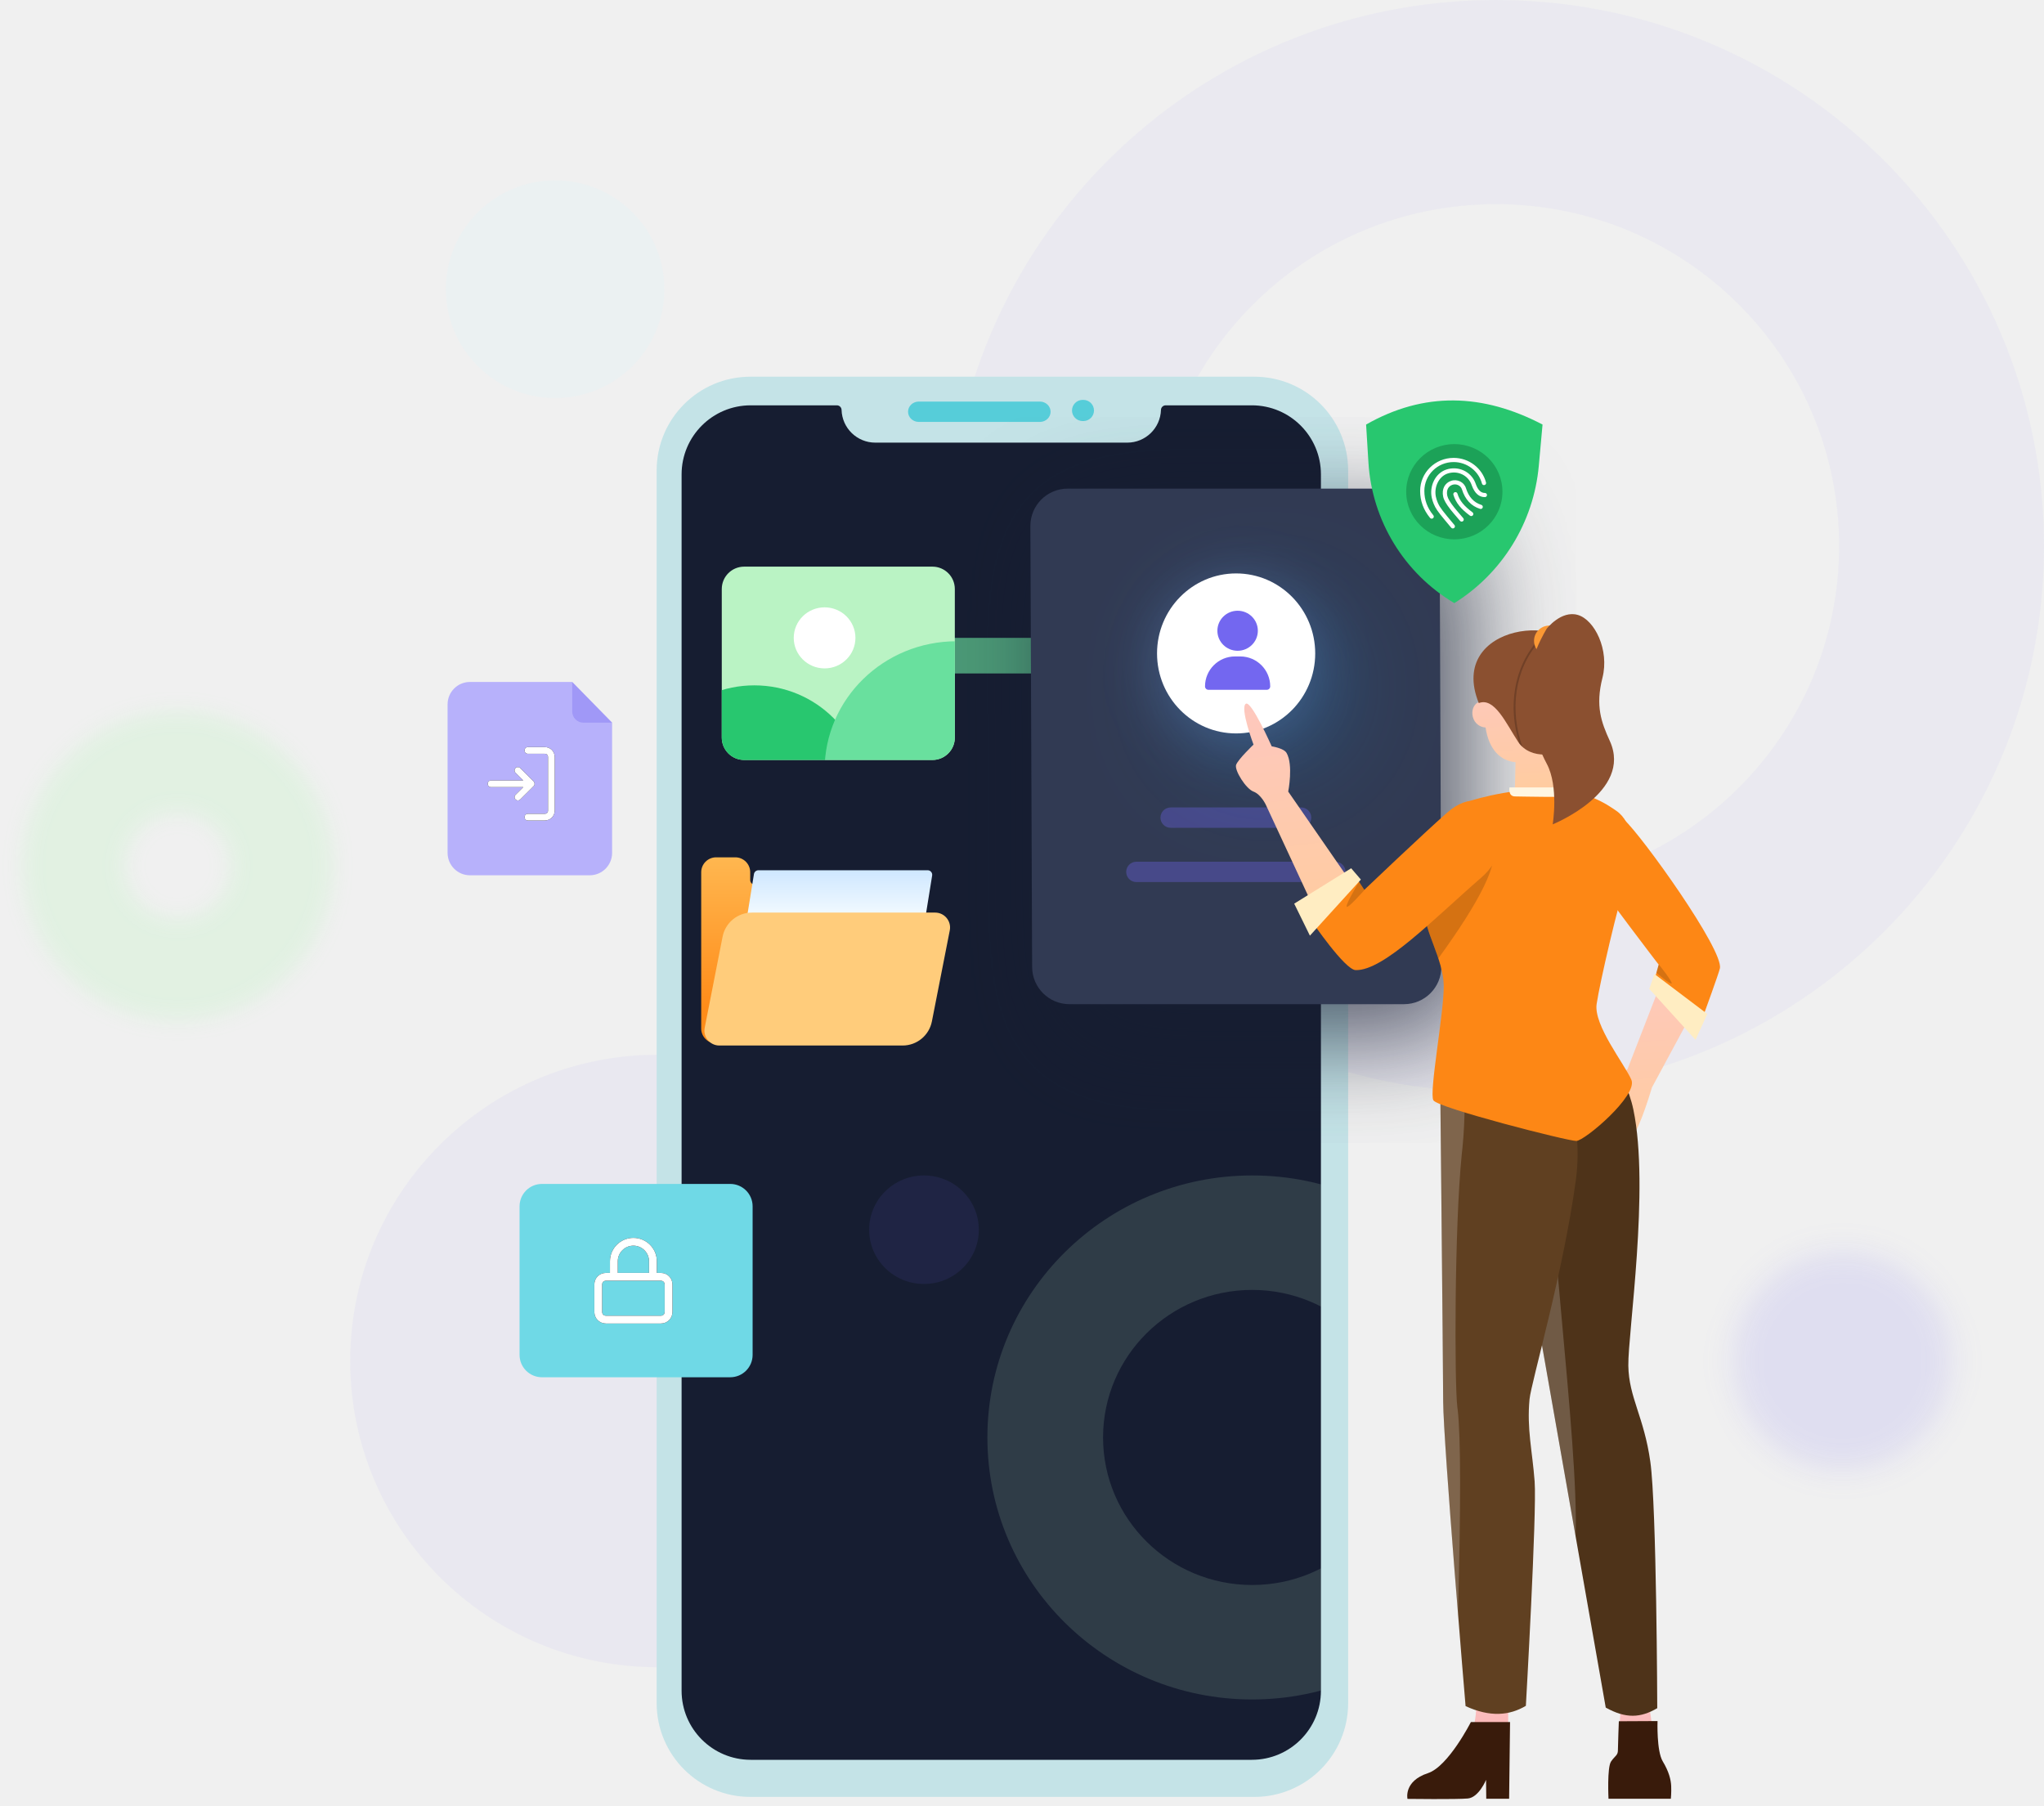
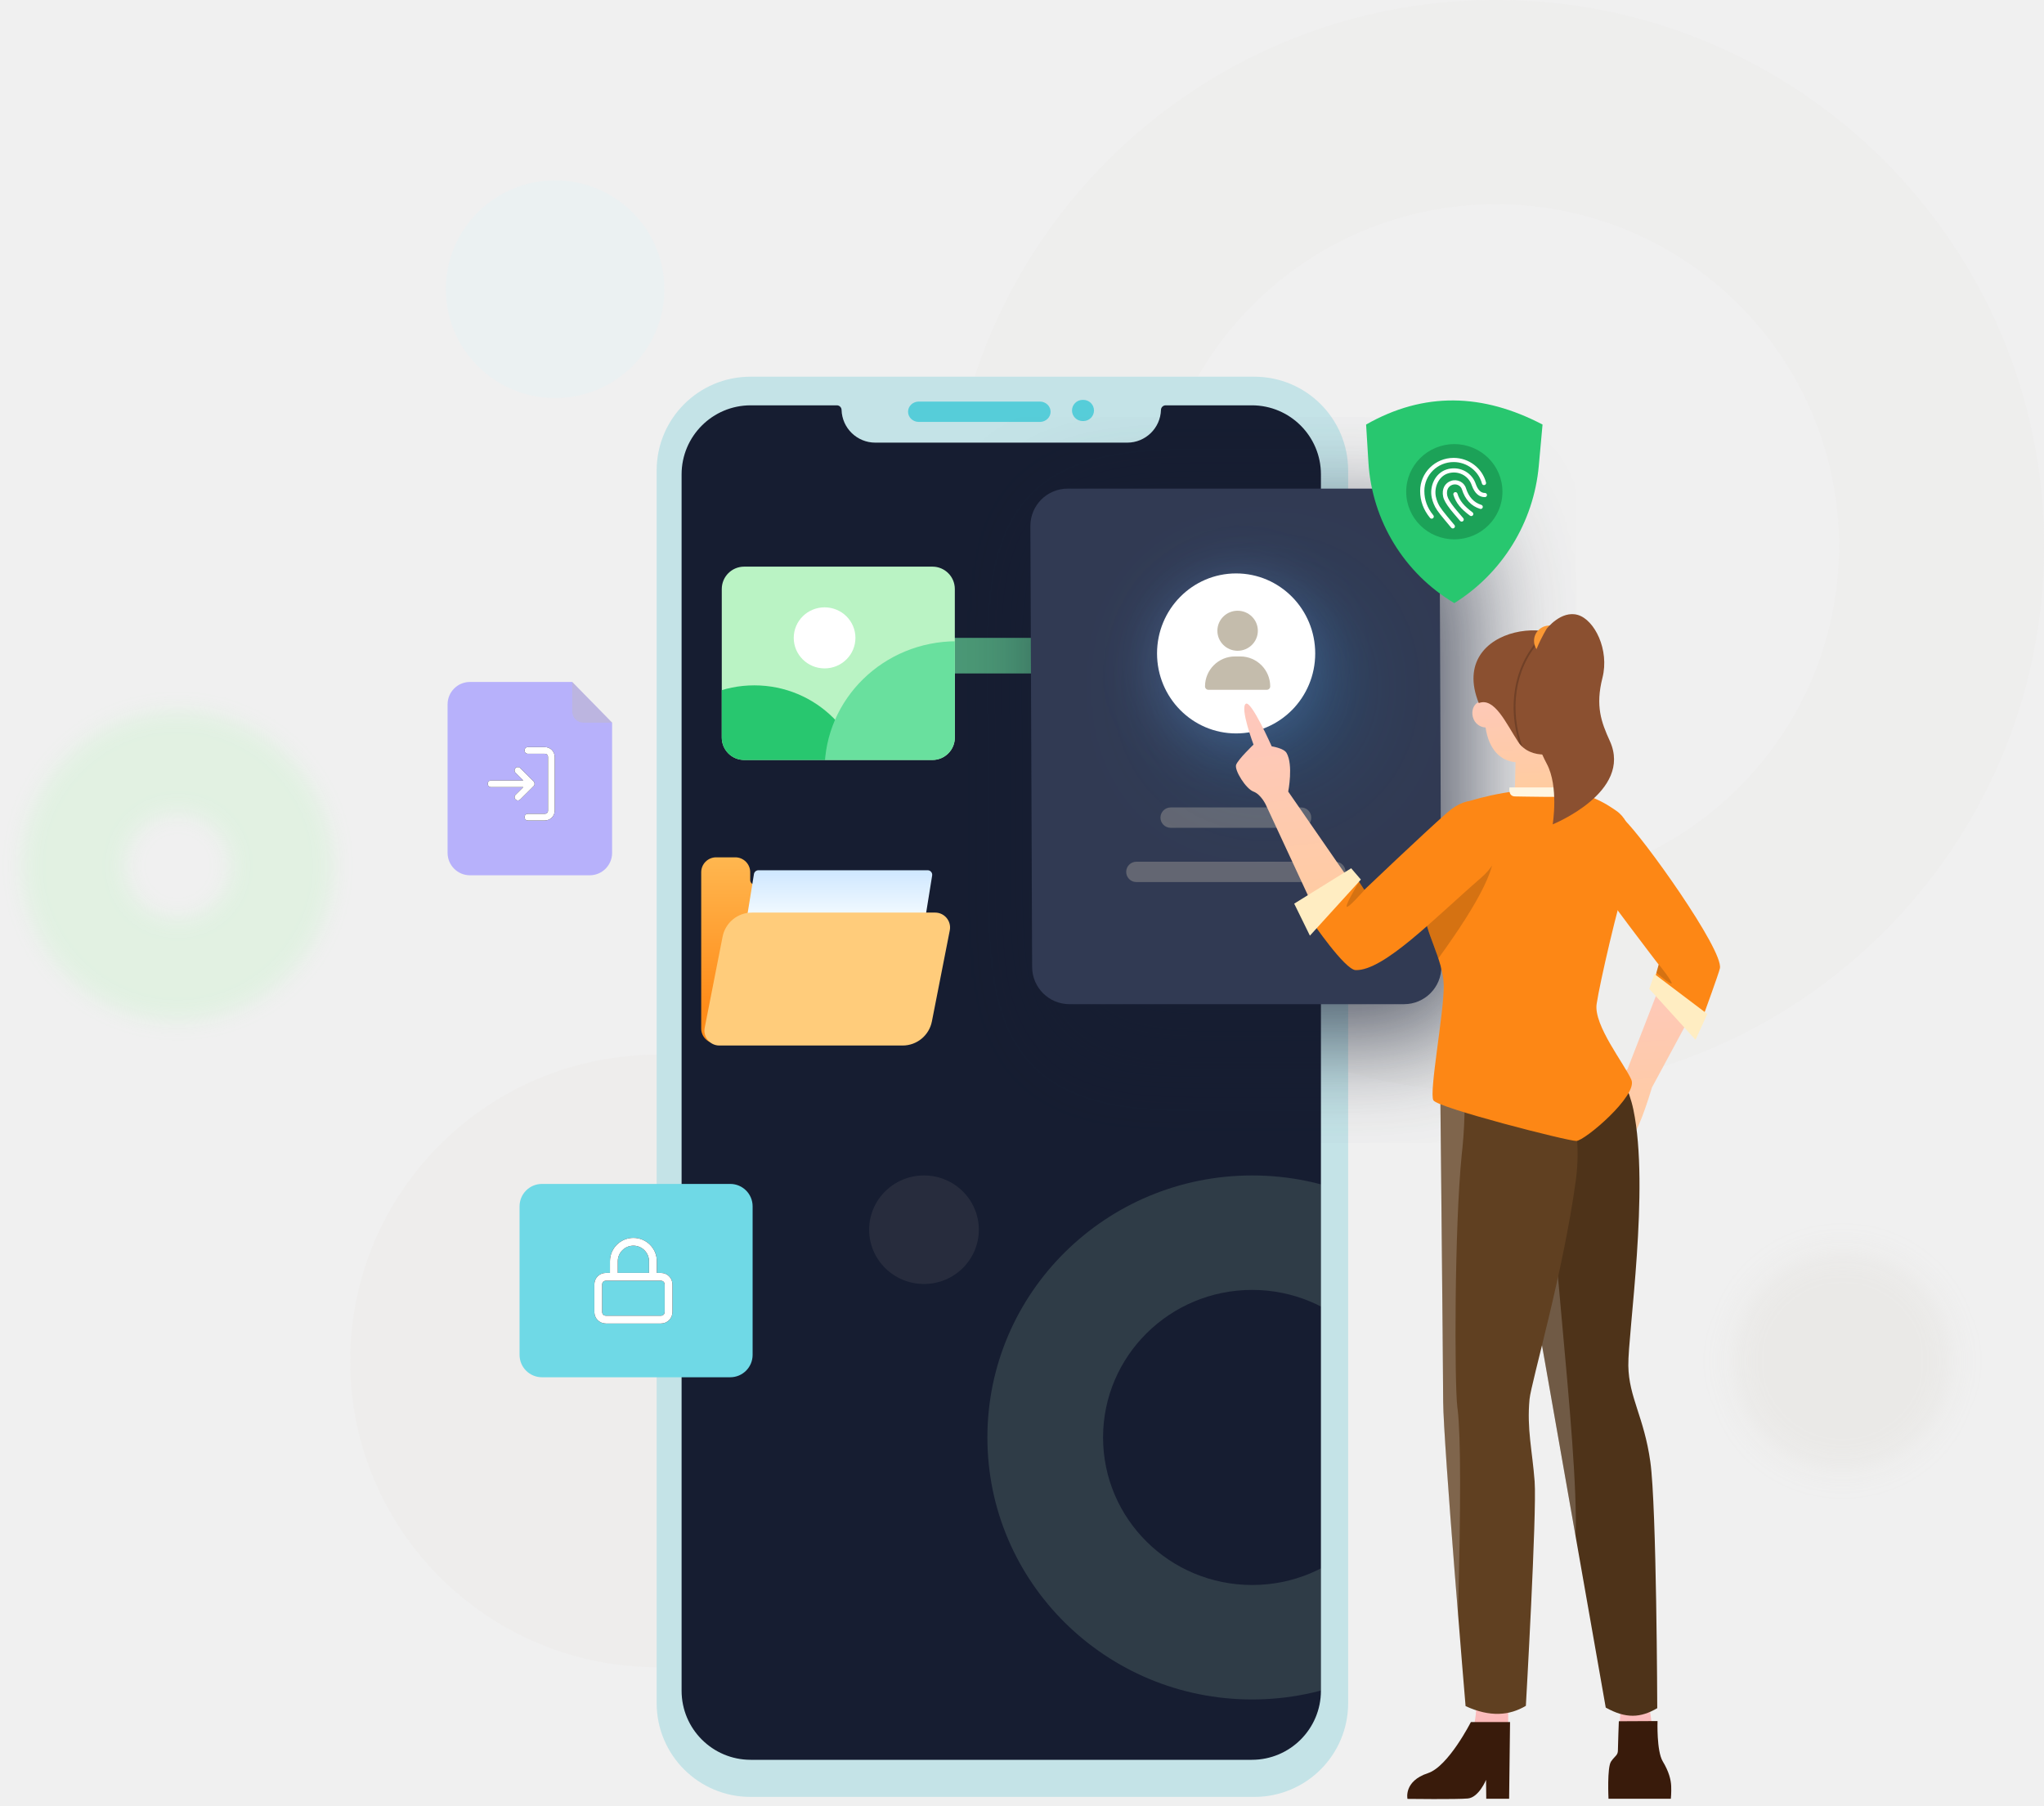
<svg xmlns="http://www.w3.org/2000/svg" width="548" height="484" viewBox="0 0 548 484" fill="none">
  <g id="Illustration">
    <g id="Shape">
-       <path id="Oval" opacity="0.053" fill-rule="evenodd" clip-rule="evenodd" d="M548 146.415C548 65.552 482.211 0 401.056 0C319.901 0 254.111 65.552 254.111 146.415C254.111 227.278 319.901 292.831 401.056 292.831C482.211 292.831 548 227.278 548 146.415ZM309.044 146.415C309.044 95.781 350.239 54.735 401.056 54.735C451.872 54.735 493.067 95.781 493.067 146.415C493.067 197.049 451.872 238.096 401.056 238.096C350.239 238.096 309.044 197.049 309.044 146.415Z" fill="#7367F0" />
+       <path id="Oval" opacity="0.053" fill-rule="evenodd" clip-rule="evenodd" d="M548 146.415C548 65.552 482.211 0 401.056 0C319.901 0 254.111 65.552 254.111 146.415C254.111 227.278 319.901 292.831 401.056 292.831C482.211 292.831 548 227.278 548 146.415ZM309.044 146.415C309.044 95.781 350.239 54.735 401.056 54.735C451.872 54.735 493.067 95.781 493.067 146.415C493.067 197.049 451.872 238.096 401.056 238.096C350.239 238.096 309.044 197.049 309.044 146.415Z" fill="#c4bcac" />
      <g id="Oval_2" opacity="0.141" filter="url(#filter0_f)">
        <path fill-rule="evenodd" clip-rule="evenodd" d="M89.314 232.166C89.314 209.243 70.664 190.659 47.657 190.659C24.651 190.659 6 209.243 6 232.166C6 255.09 24.651 273.673 47.657 273.673C70.664 273.673 89.314 255.09 89.314 232.166ZM33.466 232.166C33.466 224.357 39.82 218.027 47.657 218.027C55.495 218.027 61.848 224.357 61.848 232.166C61.848 239.976 55.495 246.306 47.657 246.306C39.82 246.306 33.466 239.976 33.466 232.166Z" fill="#8BF78F" />
      </g>
-       <ellipse id="Oval_3" cx="176.29" cy="364.898" rx="82.399" ry="82.102" fill="#7367F0" fill-opacity="0.061" />
+       <ellipse id="Oval_3" cx="176.29" cy="364.898" rx="82.399" ry="82.102" fill="#c4bcac" fill-opacity="0.061" />
      <ellipse id="Oval_4" opacity="0.141" cx="148.825" cy="77.541" rx="29.297" ry="29.192" fill="#CEF5FF" />
      <g id="Oval_5" filter="url(#filter1_f)">
-         <ellipse cx="493.983" cy="364.898" rx="29.297" ry="29.192" fill="#7367F0" fill-opacity="0.136" />
+         <ellipse cx="493.983" cy="364.898" rx="29.297" ry="29.192" fill="#c4bcac" fill-opacity="0.136" />
      </g>
    </g>
    <g id="File Organizer">
      <g id="Phone3">
        <path id="Rectangle" fill-rule="evenodd" clip-rule="evenodd" d="M176.051 126.137C176.051 112.254 187.305 101 201.188 101H336.301C350.184 101 361.438 112.254 361.438 126.137V456.637C361.438 470.52 350.184 481.774 336.301 481.774H201.188C187.305 481.774 176.051 470.52 176.051 456.637V126.137Z" fill="#C4E3E7" />
        <g id="Group 48">
          <path id="Rectangle_2" fill-rule="evenodd" clip-rule="evenodd" d="M182.737 127.195C182.737 116.966 191.03 108.673 201.259 108.673H224.364C225.046 108.673 225.605 109.216 225.625 109.898V109.898C225.768 114.787 229.772 118.676 234.663 118.676H302.219C307.11 118.676 311.114 114.787 311.257 109.898V109.898C311.277 109.216 311.835 108.673 312.518 108.673H335.622C345.852 108.673 354.144 116.966 354.144 127.195V453.306C354.144 463.535 345.852 471.828 335.622 471.828H201.259C191.03 471.828 182.737 463.535 182.737 453.306V127.195Z" fill="#161D31" />
          <mask id="mask0" mask-type="alpha" maskUnits="userSpaceOnUse" x="182" y="108" width="173" height="364">
            <path id="Rectangle_3" fill-rule="evenodd" clip-rule="evenodd" d="M182.737 127.195C182.737 116.966 191.03 108.673 201.259 108.673H224.364C225.046 108.673 225.605 109.216 225.625 109.898V109.898C225.768 114.787 229.772 118.676 234.663 118.676H302.219C307.11 118.676 311.114 114.787 311.257 109.898V109.898C311.277 109.216 311.835 108.673 312.518 108.673H335.622C345.852 108.673 354.144 116.966 354.144 127.195V453.306C354.144 463.535 345.852 471.828 335.622 471.828H201.259C191.03 471.828 182.737 463.535 182.737 453.306V127.195Z" fill="white" />
          </mask>
          <g mask="url(#mask0)">
-             <ellipse id="Oval_6" opacity="0.099" cx="247.722" cy="329.703" rx="14.702" ry="14.55" fill="#7367F0" />
+             <ellipse id="Oval_6" opacity="0.099" cx="247.722" cy="329.703" rx="14.702" ry="14.55" fill="#c4bcac" />
            <path id="Oval_7" opacity="0.141" fill-rule="evenodd" clip-rule="evenodd" d="M335.704 315.153C374.906 315.153 406.686 346.604 406.686 385.401C406.686 424.198 374.906 455.649 335.704 455.649C296.501 455.649 264.722 424.198 264.722 385.401C264.722 346.604 296.501 315.153 335.704 315.153ZM335.704 345.844C313.629 345.844 295.733 363.555 295.733 385.401C295.733 407.248 313.629 424.958 335.704 424.958C357.779 424.958 375.674 407.248 375.674 385.401C375.674 363.555 357.779 345.844 335.704 345.844Z" fill="#C8F5D0" />
            <path id="Rectangle_4" fill-rule="evenodd" clip-rule="evenodd" d="M203.617 175.795C203.617 173.158 205.755 171.021 208.391 171.021H329.781C332.417 171.021 334.555 173.158 334.555 175.795V175.795C334.555 178.431 332.417 180.569 329.781 180.569H208.391C205.755 180.569 203.617 178.431 203.617 175.795V175.795Z" fill="#68DE9E" fill-opacity="0.642" />
          </g>
        </g>
        <path id="Path" d="M278.793 107.666C280.378 107.666 281.664 108.888 281.664 110.394C281.664 111.868 280.435 113.068 278.898 113.121L278.793 113.122H246.324C244.738 113.122 243.452 111.901 243.452 110.394C243.452 108.921 244.681 107.721 246.218 107.668L246.324 107.666H278.793Z" fill="#56CDD9" />
        <path id="Path_2" d="M290.429 107.211C292.015 107.211 293.301 108.484 293.301 110.053C293.301 111.588 292.072 112.838 290.535 112.893L290.429 112.895H290.279C288.693 112.895 287.407 111.623 287.407 110.053C287.407 108.519 288.636 107.268 290.173 107.213L290.279 107.211H290.429Z" fill="#56CDD9" />
      </g>
      <g id="Icon54">
        <g id="Group 37">
          <path id="Rectangle_5" fill-rule="evenodd" clip-rule="evenodd" d="M187.996 233.861C187.996 231.652 189.787 229.861 191.996 229.861L197.132 229.861C199.341 229.861 201.132 231.652 201.132 233.861V235.965C201.132 236.638 201.678 237.184 202.351 237.184H243.654C245.864 237.184 247.654 238.975 247.654 241.184V275.755C247.654 277.964 245.864 279.755 243.654 279.755H191.996C189.787 279.755 187.996 277.964 187.996 275.755V233.861Z" fill="url(#paint0_linear)" />
          <path id="Rectangle_6" fill-rule="evenodd" clip-rule="evenodd" d="M202.134 234.351C202.23 233.76 202.74 233.326 203.338 233.326H248.707C249.458 233.326 250.031 233.998 249.911 234.739L243.1 276.997C243.005 277.588 242.495 278.022 241.897 278.022H196.527C195.776 278.022 195.204 277.35 195.323 276.609L202.134 234.351Z" fill="url(#paint1_linear)" />
          <path id="Rectangle_7" fill-rule="evenodd" clip-rule="evenodd" d="M250.713 244.677C253.232 244.677 255.124 246.976 254.638 249.448L249.842 273.86C249.105 277.612 245.816 280.318 241.992 280.318H192.858C190.34 280.318 188.448 278.018 188.933 275.547L193.73 251.135C194.467 247.383 197.756 244.677 201.579 244.677L250.713 244.677Z" fill="#FFCC7B" />
        </g>
      </g>
      <g id="Group 28">
        <path id="Rectangle_8" fill-rule="evenodd" clip-rule="evenodd" d="M120 188.842C120 185.528 122.686 182.842 126 182.842H153.414L164.105 193.754V228.675C164.105 231.989 161.419 234.675 158.105 234.675H126C122.686 234.675 120 231.989 120 228.675V188.842Z" fill="#B7B1FB" />
        <g id="Icon">
          <path id="Mask" fill-rule="evenodd" clip-rule="evenodd" d="M146.031 219.984C147.557 219.984 148.724 218.821 148.724 217.3V202.986C148.724 201.465 147.557 200.302 146.031 200.302H141.543C141.005 200.302 140.646 200.66 140.646 201.197C140.646 201.734 141.005 202.092 141.543 202.092H146.031C146.57 202.092 146.929 202.45 146.929 202.986V217.3C146.929 217.837 146.57 218.195 146.031 218.195H141.543C141.005 218.195 140.646 218.553 140.646 219.089C140.646 219.626 141.005 219.984 141.543 219.984H146.031ZM143.249 209.785C143.338 210.054 143.338 210.322 143.249 210.501C143.249 210.591 143.159 210.68 143.069 210.77L139.479 214.348C139.299 214.527 139.03 214.616 138.85 214.616C138.671 214.616 138.401 214.527 138.222 214.348C137.863 213.99 137.863 213.453 138.222 213.096L140.286 211.038H131.669C131.131 211.038 130.771 210.68 130.771 210.143C130.771 209.607 131.131 209.249 131.669 209.249H140.286L138.222 207.191C137.863 206.833 137.863 206.296 138.222 205.939C138.581 205.581 139.12 205.581 139.479 205.939L143.069 209.517C143.114 209.562 143.136 209.607 143.159 209.651C143.181 209.696 143.204 209.741 143.249 209.785Z" fill="black" />
          <mask id="mask1" mask-type="alpha" maskUnits="userSpaceOnUse" x="130" y="200" width="19" height="20">
            <path id="Mask_2" fill-rule="evenodd" clip-rule="evenodd" d="M146.031 219.984C147.557 219.984 148.724 218.821 148.724 217.3V202.986C148.724 201.465 147.557 200.302 146.031 200.302H141.543C141.005 200.302 140.646 200.66 140.646 201.197C140.646 201.734 141.005 202.092 141.543 202.092H146.031C146.57 202.092 146.929 202.45 146.929 202.986V217.3C146.929 217.837 146.57 218.195 146.031 218.195H141.543C141.005 218.195 140.646 218.553 140.646 219.089C140.646 219.626 141.005 219.984 141.543 219.984H146.031ZM143.249 209.785C143.338 210.054 143.338 210.322 143.249 210.501C143.249 210.591 143.159 210.68 143.069 210.77L139.479 214.348C139.299 214.527 139.03 214.616 138.85 214.616C138.671 214.616 138.401 214.527 138.222 214.348C137.863 213.99 137.863 213.453 138.222 213.096L140.286 211.038H131.669C131.131 211.038 130.771 210.68 130.771 210.143C130.771 209.607 131.131 209.249 131.669 209.249H140.286L138.222 207.191C137.863 206.833 137.863 206.296 138.222 205.939C138.581 205.581 139.12 205.581 139.479 205.939L143.069 209.517C143.114 209.562 143.136 209.607 143.159 209.651C143.181 209.696 143.204 209.741 143.249 209.785Z" fill="white" />
          </mask>
          <g mask="url(#mask1)">
            <g id="Icon Color">
              <rect id="ð¨ Icon Color" x="128.977" y="199.408" width="21.543" height="21.471" fill="white" />
            </g>
          </g>
        </g>
-         <path id="Path_3" opacity="0.34" d="M164.106 193.754H156.414C154.757 193.754 153.414 192.411 153.414 190.754V182.842L164.106 193.754Z" fill="#7367F0" />
+         <path id="Path_3" opacity="0.34" d="M164.106 193.754H156.414C154.757 193.754 153.414 192.411 153.414 190.754V182.842L164.106 193.754Z" fill="#c4bcac" />
      </g>
      <g id="Group">
        <path id="Rectangle_9" fill-rule="evenodd" clip-rule="evenodd" d="M139.296 323.427C139.296 320.113 141.982 317.427 145.296 317.427H195.778C199.092 317.427 201.778 320.113 201.778 323.427V363.26C201.778 366.574 199.092 369.26 195.778 369.26H145.296C141.982 369.26 139.296 366.574 139.296 363.26V323.427Z" fill="#6FD9E6" />
        <g id="Icon_2">
          <path id="Mask_3" fill-rule="evenodd" clip-rule="evenodd" d="M177.147 341.283H176.1V338.152C176.1 334.708 173.272 331.89 169.816 331.89C166.36 331.89 163.533 334.708 163.533 338.152V341.283H162.485C160.705 341.283 159.344 342.64 159.344 344.415V351.721C159.344 353.495 160.705 354.852 162.485 354.852H177.147C178.927 354.852 180.289 353.495 180.289 351.721V344.415C180.289 342.64 178.927 341.283 177.147 341.283ZM165.627 338.152C165.627 335.856 167.512 333.977 169.816 333.977C172.12 333.977 174.005 335.856 174.005 338.152V341.283H165.627V338.152ZM177.147 352.764C177.775 352.764 178.194 352.347 178.194 351.721V344.415C178.194 343.788 177.775 343.371 177.147 343.371H162.485C161.857 343.371 161.438 343.788 161.438 344.415V351.721C161.438 352.347 161.857 352.764 162.485 352.764H177.147Z" fill="black" />
          <mask id="mask2" mask-type="alpha" maskUnits="userSpaceOnUse" x="159" y="331" width="22" height="24">
            <path id="Mask_4" fill-rule="evenodd" clip-rule="evenodd" d="M177.147 341.283H176.1V338.152C176.1 334.708 173.272 331.89 169.816 331.89C166.36 331.89 163.533 334.708 163.533 338.152V341.283H162.485C160.705 341.283 159.344 342.64 159.344 344.415V351.721C159.344 353.495 160.705 354.852 162.485 354.852H177.147C178.927 354.852 180.289 353.495 180.289 351.721V344.415C180.289 342.64 178.927 341.283 177.147 341.283ZM165.627 338.152C165.627 335.856 167.512 333.977 169.816 333.977C172.12 333.977 174.005 335.856 174.005 338.152V341.283H165.627V338.152ZM177.147 352.764C177.775 352.764 178.194 352.347 178.194 351.721V344.415C178.194 343.788 177.775 343.371 177.147 343.371H162.485C161.857 343.371 161.438 343.788 161.438 344.415V351.721C161.438 352.347 161.857 352.764 162.485 352.764H177.147Z" fill="white" />
          </mask>
          <g mask="url(#mask2)">
            <g id="Icon Color_2">
              <rect id="ð¨ Icon Color_2" x="157.249" y="330.846" width="25.134" height="25.049" fill="white" />
            </g>
          </g>
        </g>
      </g>
      <g id="Group 34">
        <path id="Rectangle_10" d="M193.509 157.924C193.509 154.61 196.195 151.924 199.509 151.924H249.991C253.305 151.924 255.991 154.61 255.991 157.924V197.757C255.991 201.071 253.305 203.757 249.991 203.757H199.509C196.195 203.757 193.509 201.071 193.509 197.757V157.924Z" fill="#BAF3C4" />
        <mask id="mask3" mask-type="alpha" maskUnits="userSpaceOnUse" x="193" y="151" width="63" height="53">
          <path id="Rectangle_11" d="M193.509 157.924C193.509 154.61 196.195 151.924 199.509 151.924H249.991C253.305 151.924 255.991 154.61 255.991 157.924V197.757C255.991 201.071 253.305 203.757 249.991 203.757H199.509C196.195 203.757 193.509 201.071 193.509 197.757V157.924Z" fill="white" />
        </mask>
        <g mask="url(#mask3)">
          <ellipse id="Oval_8" cx="221.074" cy="171.021" rx="8.27" ry="8.184" fill="white" />
          <ellipse id="Oval_9" cx="202.238" cy="213.306" rx="29.863" ry="29.554" fill="#28C76F" />
          <ellipse id="Oval_10" cx="256.45" cy="206.485" rx="35.376" ry="34.556" fill="#69E09E" />
        </g>
      </g>
      <g id="Group 23">
        <g id="Rectangle_12" filter="url(#filter2_d)">
          <path fill-rule="evenodd" clip-rule="evenodd" d="M276.246 141.049C276.224 135.51 280.708 131.009 286.246 131.009L375.958 131.009C381.465 131.009 385.936 135.462 385.958 140.969L386.429 259.191C386.451 264.729 381.968 269.231 376.429 269.231H286.718C281.21 269.231 276.74 264.778 276.718 259.271L276.246 141.049Z" fill="#313A53" />
        </g>
-         <path id="Rectangle_13" opacity="0.34" d="M311.123 219.216C311.123 217.71 312.344 216.488 313.851 216.488H348.825C350.332 216.488 351.553 217.71 351.553 219.216V219.216C351.553 220.723 350.332 221.944 348.825 221.944H313.851C312.344 221.944 311.123 220.723 311.123 219.216V219.216Z" fill="#7367F0" />
-         <path id="Rectangle_14" opacity="0.34" d="M301.935 233.766C301.935 232.259 303.156 231.038 304.663 231.038H358.014C359.52 231.038 360.742 232.259 360.742 233.766V233.766C360.742 235.273 359.52 236.494 358.014 236.494H304.663C303.156 236.494 301.935 235.273 301.935 233.766V233.766Z" fill="#7367F0" />
+         <path id="Rectangle_13" opacity="0.34" d="M311.123 219.216C311.123 217.71 312.344 216.488 313.851 216.488H348.825C350.332 216.488 351.553 217.71 351.553 219.216V219.216C351.553 220.723 350.332 221.944 348.825 221.944H313.851C312.344 221.944 311.123 220.723 311.123 219.216V219.216Z" fill="#c4bcac" />
+         <path id="Rectangle_14" opacity="0.34" d="M301.935 233.766C301.935 232.259 303.156 231.038 304.663 231.038H358.014C359.52 231.038 360.742 232.259 360.742 233.766V233.766C360.742 235.273 359.52 236.494 358.014 236.494H304.663C303.156 236.494 301.935 235.273 301.935 233.766V233.766Z" fill="#c4bcac" />
        <g id="Icon8">
          <g id="Oval_11" filter="url(#filter3_dd)">
            <ellipse cx="331.407" cy="175.192" rx="21.203" ry="21.45" fill="white" />
          </g>
          <g id="Group 70">
-             <path id="Combined Shape" fill-rule="evenodd" clip-rule="evenodd" d="M331.807 174.481C334.802 174.481 337.231 172.078 337.231 169.113C337.231 166.149 334.802 163.746 331.807 163.746C328.811 163.746 326.383 166.149 326.383 169.113C326.383 172.078 328.811 174.481 331.807 174.481ZM331.097 176.001C326.663 176.001 323.068 179.595 323.068 184.029C323.068 184.536 323.479 184.947 323.986 184.947H339.628C340.134 184.947 340.545 184.536 340.545 184.029C340.545 179.595 336.951 176.001 332.517 176.001H331.097Z" fill="#7367F0" />
+             <path id="Combined Shape" fill-rule="evenodd" clip-rule="evenodd" d="M331.807 174.481C334.802 174.481 337.231 172.078 337.231 169.113C337.231 166.149 334.802 163.746 331.807 163.746C328.811 163.746 326.383 166.149 326.383 169.113C326.383 172.078 328.811 174.481 331.807 174.481ZM331.097 176.001C326.663 176.001 323.068 179.595 323.068 184.029C323.068 184.536 323.479 184.947 323.986 184.947H339.628C340.134 184.947 340.545 184.536 340.545 184.029C340.545 179.595 336.951 176.001 332.517 176.001H331.097Z" fill="#c4bcac" />
          </g>
        </g>
      </g>
      <g id="Wom3.5">
        <g id="RArm">
          <path id="Path_4" fill-rule="evenodd" clip-rule="evenodd" d="M436.346 286.631C436.346 286.631 426.071 296.69 426.701 297.674C427.331 298.664 432.509 296.363 432.509 296.363C432.509 296.363 426.049 306.93 427.378 307.742C428.707 308.554 435.504 306.91 437.588 304.732C439.672 302.554 442.889 291.562 442.889 291.562L458.517 262.597L447.183 258.715L436.346 286.631Z" fill="url(#paint2_linear)" />
          <path id="Path_5" fill-rule="evenodd" clip-rule="evenodd" d="M425.853 233.087C430.168 239.723 444.693 258.633 444.693 258.633L443.635 262.406L456.984 271.463C456.984 271.463 460.776 261.095 461.105 259.636C462.19 254.825 440.26 224.12 435.35 219.683C427.618 212.697 419.258 222.947 425.853 233.087Z" fill="#FD8715" />
          <path id="Path_6" fill-rule="evenodd" clip-rule="evenodd" d="M448.166 263.653C448.415 263.173 444.716 258.565 444.716 258.565L444.089 260.806C444.089 260.806 447.917 264.134 448.166 263.653Z" fill="black" fill-opacity="0.16" />
          <path id="Path 70" fill-rule="evenodd" clip-rule="evenodd" d="M443.552 261.14L457.734 271.858L454.574 278.79L442.174 265.14L443.552 261.14Z" fill="#FFEDC2" />
        </g>
        <g id="RLeg">
          <path id="Path_7" fill-rule="evenodd" clip-rule="evenodd" d="M434.6 456.208L433.812 469.49L443.91 469.75L442.012 456.208H434.6Z" fill="url(#paint3_linear)" />
          <path id="Path_8" fill-rule="evenodd" clip-rule="evenodd" d="M444.389 461.44C444.389 461.44 444.105 469.439 445.779 472.232C447.463 475.024 447.974 477.189 448.048 478.859C448.128 480.65 447.957 482.272 447.957 482.272H431.244C431.244 482.272 430.826 473.856 431.933 472.269C433.039 470.683 433.766 470.655 433.766 469.253C433.774 467.851 434.014 461.493 434.014 461.493L444.389 461.44Z" fill="#391B0B" />
          <path id="Path_9" fill-rule="evenodd" clip-rule="evenodd" d="M399.024 278.88L425.219 276.062L425.604 276.416C427.471 278.176 435.584 286.352 437.916 297.527C442.317 318.624 436.426 357.589 436.557 366.134C436.681 374.678 440.761 379.833 442.456 391.914C444.152 403.995 444.312 457.987 444.312 457.987C439.817 460.623 435.861 460.812 430.502 457.828L399.024 278.88Z" fill="#4E3319" />
          <path id="Path_10" fill-rule="evenodd" clip-rule="evenodd" d="M422.423 411.899L399.024 278.88L413.589 277.313C414.238 323.523 423.295 385.987 422.423 411.899Z" fill="white" fill-opacity="0.192" />
        </g>
        <g id="LLeg">
          <path id="Path_11" fill-rule="evenodd" clip-rule="evenodd" d="M404.39 454.811L395.779 454.949C395.779 454.949 396.345 463.795 393.034 466.791L392.853 466.948C388.856 470.263 404.277 469.067 404.277 469.067L404.39 454.811Z" fill="url(#paint4_linear)" />
          <path id="Path_12" fill-rule="evenodd" clip-rule="evenodd" d="M404.847 461.706L404.599 482.264L398.467 482.269L398.414 477.203C398.414 477.203 396.48 481.926 393.524 482.199C390.56 482.472 377.35 482.304 377.35 482.304C377.35 482.304 376.252 477.562 382.828 475.408C388.297 473.618 394.345 461.706 394.345 461.706H404.847Z" fill="#391B0B" />
          <path id="Path_13" fill-rule="evenodd" clip-rule="evenodd" d="M386.031 280.708L415.445 279.722L415.665 280.124C417.092 282.804 424.913 298.489 422.498 316.319C419.109 341.345 410.492 370.683 410.07 375.165C409.318 383.155 410.822 388.941 411.439 397.194C412.056 405.448 409.087 457.355 409.087 457.355C404.722 459.953 399.528 460.463 392.925 457.434C392.925 457.434 386.964 386.928 386.92 375.77C386.876 364.612 386.031 280.708 386.031 280.708Z" fill="#604021" />
          <path id="Path_14" fill-rule="evenodd" clip-rule="evenodd" d="M392.084 307.777L391.889 309.631C389.928 329.183 389.943 370.705 390.702 377.109L390.806 377.934C391.648 385.16 391.676 403.505 390.888 432.97L389.864 420.255C387.921 395.79 386.94 380.961 386.92 375.77L386.884 370.396C386.715 348.67 386.031 280.708 386.031 280.708L392.235 280.5C392.898 291.229 392.847 300.321 392.084 307.777Z" fill="white" fill-opacity="0.192" />
        </g>
        <g id="Head">
          <path id="Path_15" fill-rule="evenodd" clip-rule="evenodd" d="M397.247 188.036C393.628 188.428 393.884 194.725 398.29 195.054C399.19 201.124 402.402 204.016 406.317 204.351L406.1 213.533L423.418 213.523C423.418 213.523 418.542 207.036 418.785 198.157C419.028 189.276 418.622 180.934 418.622 180.934L396.19 181.333L397.247 188.036Z" fill="url(#paint5_linear)" />
          <path id="Path_16" fill-rule="evenodd" clip-rule="evenodd" d="M396.459 188.508C400.674 186.858 403.788 193.961 407.013 198.898C410.239 203.835 418.595 202.996 419.747 198.898C424.107 189.922 427.865 177.72 422.776 176.718C422.06 163.746 387.752 166.809 396.459 188.508Z" fill="#8B5030" />
          <path id="Combined Shape_2" fill-rule="evenodd" clip-rule="evenodd" d="M419.947 171.56H412.536H412.425L412.35 171.642C405.75 178.933 404.266 189.665 407.337 199.352C407.59 199.679 407.867 199.976 408.164 200.246C404.697 190.467 406.016 179.456 412.647 172.06H420.542C420.354 171.886 420.155 171.719 419.947 171.56Z" fill="black" fill-opacity="0.199" />
          <ellipse id="Oval_12" cx="415.413" cy="171.81" rx="4.135" ry="4.092" fill="#FB9934" />
        </g>
        <g id="Body">
          <path id="Path_17" fill-rule="evenodd" clip-rule="evenodd" d="M392.702 215.311C388.838 220.928 382.399 239.993 382.034 244.282C381.622 249.229 386.981 257.11 387.07 264.272C387.148 271.435 383.072 293.001 384.297 295.016C385.512 297.031 420.347 305.95 422.62 305.902C424.883 305.853 439.172 293.714 437.379 289.518C435.576 285.323 427.209 274.898 428.062 269.182C428.904 263.467 433.797 242.37 436.227 235.189C438.647 228.009 437.84 220.47 433.323 217.38C431.088 215.852 425.125 211.508 414.505 211.528C403.885 211.548 393.002 214.875 392.702 215.311Z" fill="#FD8715" />
          <path id="Path 68" fill-rule="evenodd" clip-rule="evenodd" d="M404.693 211.117C404.693 211.117 404.247 213.533 406.203 213.533C408.16 213.533 421.283 213.96 423.06 213.197C424.837 212.433 424.304 211.117 424.304 211.117H404.693Z" fill="#FFF6E1" />
          <path id="Path_18" fill-rule="evenodd" clip-rule="evenodd" d="M387.095 227.46L387.214 227.401C394.369 223.865 398.667 223.709 400.108 226.932C401.971 231.098 397.141 241.108 385.619 256.963C384.037 252.155 381.761 247.57 382.034 244.282C382.246 241.8 384.491 234.369 387.095 227.46Z" fill="black" fill-opacity="0.16" />
        </g>
        <g id="LArm">
          <path id="Path_19" fill-rule="evenodd" clip-rule="evenodd" d="M339.362 215.75C339.362 215.75 338.073 212.981 336.047 212.231C334.021 211.482 330.922 206.519 331.401 205.078C331.88 203.637 336.072 199.64 336.072 199.64C336.072 199.64 332.366 189.799 334.007 188.688C335.457 187.707 340.944 200.103 340.944 200.103C340.944 200.103 344.17 200.584 344.915 201.851C346.791 205.046 345.373 212.231 345.373 212.231L364.416 239.772L355.678 250.86L339.362 215.75Z" fill="url(#paint6_linear)" />
          <path id="Path_20" fill-rule="evenodd" clip-rule="evenodd" d="M387.976 217.886C381.536 223.548 365.782 238.571 365.782 238.571C365.782 238.571 363.441 235.022 363.441 235.022L351.66 246.961C351.66 246.961 360.547 260.007 363.441 260.098C370.982 260.335 384.493 246.246 397.195 235.244C408.583 225.38 399.982 207.33 387.976 217.886Z" fill="#FD8715" />
          <path id="Path_21" fill-rule="evenodd" clip-rule="evenodd" d="M365.829 238.589C365.829 238.589 361.41 243.647 361.045 243.095C360.681 242.544 364.379 236.395 364.379 236.395L365.829 238.589Z" fill="black" fill-opacity="0.16" />
          <path id="Path 69" fill-rule="evenodd" clip-rule="evenodd" d="M364.852 235.826L351.188 250.861L346.979 242.281L362.253 232.795L364.852 235.826Z" fill="#FFEDC2" />
        </g>
        <path id="Path_22" fill-rule="evenodd" clip-rule="evenodd" d="M414.689 168.553C414.689 168.553 418.558 163.565 423.026 164.874C427.494 166.182 431.536 174.204 429.617 181.744C427.707 189.285 429.282 193.586 431.598 198.668C437.82 212.339 416.278 221.019 416.278 221.019C416.278 221.019 417.959 210.889 414.689 204.772C411.322 198.472 409.41 190.394 409.41 185.45C409.41 176.854 414.689 168.553 414.689 168.553Z" fill="#8B5030" />
      </g>
      <g id="Group 39">
        <path id="Rectangle_15" fill-rule="evenodd" clip-rule="evenodd" d="M366.255 113.828C381.822 104.951 397.601 105.476 413.558 113.828L412.552 124.915C411.179 140.047 402.798 153.663 389.906 161.705V161.705V161.705C376.456 153.719 367.833 139.592 366.877 123.979L366.255 113.828Z" fill="#28C76F" />
        <ellipse id="Oval_13" cx="389.907" cy="131.836" rx="12.901" ry="12.767" fill="#1CA258" />
        <g id="Group 40">
          <path id="Path_23" fill-rule="evenodd" clip-rule="evenodd" d="M389.722 122.766C393.825 122.766 397.377 125.503 398.407 129.363C398.487 129.661 398.307 129.967 398.006 130.045C397.704 130.124 397.396 129.946 397.316 129.648C396.416 126.277 393.31 123.883 389.722 123.883C385.385 123.883 381.87 127.35 381.87 131.625C381.87 134.038 382.669 136.208 384.279 138.153C384.476 138.392 384.44 138.744 384.199 138.939C383.958 139.135 383.602 139.1 383.405 138.861C381.633 136.718 380.741 134.299 380.741 131.625C380.741 126.732 384.763 122.766 389.722 122.766Z" fill="white" />
          <path id="Path_24" fill-rule="evenodd" clip-rule="evenodd" d="M387.726 125.908C390.921 124.819 394.369 126.395 395.547 129.476L395.612 129.652C396.217 131.392 397.041 132.18 398.095 132.167C398.407 132.163 398.662 132.41 398.666 132.718C398.67 133.027 398.421 133.28 398.109 133.284C396.538 133.303 395.372 132.239 394.621 130.227L394.544 130.015C393.637 127.407 390.764 126.054 388.094 126.964C385.691 127.783 384.406 130.678 384.971 133.23C385.081 133.727 385.22 134.173 385.399 134.603L385.56 134.974C386.096 136.146 386.793 137.025 389.939 140.768C390.138 141.005 390.106 141.357 389.866 141.554C389.626 141.752 389.271 141.719 389.071 141.482L387.384 139.464C385.359 137.019 384.901 136.322 384.391 135.113L384.355 135.028C384.15 134.537 383.992 134.028 383.868 133.469C383.189 130.403 384.732 126.928 387.726 125.908Z" fill="white" />
          <path id="Path_25" fill-rule="evenodd" clip-rule="evenodd" d="M389.03 128.924C390.684 128.36 392.514 129.24 393.029 130.887C393.77 133.259 395.136 134.733 397.15 135.366C397.447 135.459 397.612 135.773 397.518 136.067C397.423 136.361 397.106 136.524 396.809 136.431C394.425 135.682 392.797 133.924 391.95 131.217C391.627 130.181 390.457 129.619 389.397 129.98C388.269 130.364 387.71 131.442 388.018 132.917C388.174 133.666 388.793 134.687 389.847 136.018L390.026 136.242C390.174 136.426 390.33 136.614 390.498 136.815L392.312 138.939C392.51 139.177 392.477 139.529 392.237 139.725C391.996 139.922 391.64 139.888 391.442 139.651L389.991 137.956L389.628 137.527C389.456 137.322 389.297 137.128 389.144 136.94L388.779 136.478C387.729 135.126 387.104 134.06 386.912 133.143C386.494 131.137 387.343 129.498 389.03 128.924Z" fill="white" />
          <path id="Path_26" fill-rule="evenodd" clip-rule="evenodd" d="M390.034 131.966C390.332 131.876 390.648 132.042 390.739 132.337C391.347 134.302 392.539 135.697 394.78 137.362C395.029 137.547 395.079 137.897 394.892 138.144C394.705 138.39 394.351 138.44 394.102 138.255C391.688 136.461 390.351 134.896 389.66 132.664C389.568 132.369 389.736 132.056 390.034 131.966Z" fill="white" />
        </g>
      </g>
    </g>
  </g>
  <defs>
    <filter id="filter0_f" x="0.563" y="185.223" width="94.187" height="93.887" filterUnits="userSpaceOnUse" color-interpolation-filters="sRGB">
      <feFlood flood-opacity="0" result="BackgroundImageFix" />
      <feBlend mode="normal" in="SourceGraphic" in2="BackgroundImageFix" result="shape" />
      <feGaussianBlur stdDeviation="2.718" result="effect1_foregroundBlur" />
    </filter>
    <filter id="filter1_f" x="456.531" y="327.551" width="74.904" height="74.693" filterUnits="userSpaceOnUse" color-interpolation-filters="sRGB">
      <feFlood flood-opacity="0" result="BackgroundImageFix" />
      <feBlend mode="normal" in="SourceGraphic" in2="BackgroundImageFix" result="shape" />
      <feGaussianBlur stdDeviation="4.077" result="effect1_foregroundBlur" />
    </filter>
    <filter id="filter2_d" x="256.246" y="112.009" width="166.183" height="194.222" filterUnits="userSpaceOnUse" color-interpolation-filters="sRGB">
      <feFlood flood-opacity="0" result="BackgroundImageFix" />
      <feColorMatrix in="SourceAlpha" type="matrix" values="0 0 0 0 0 0 0 0 0 0 0 0 0 0 0 0 0 0 127 0" />
      <feOffset dx="8" dy="9" />
      <feGaussianBlur stdDeviation="14" />
      <feColorMatrix type="matrix" values="0 0 0 0 0.086 0 0 0 0 0.114 0 0 0 0 0.192 0 0 0 0.7 0" />
      <feBlend mode="normal" in2="BackgroundImageFix" result="effect1_dropShadow" />
      <feBlend mode="normal" in="SourceGraphic" in2="effect1_dropShadow" result="shape" />
    </filter>
    <filter id="filter3_dd" x="290.204" y="134.743" width="98.405" height="98.899" filterUnits="userSpaceOnUse" color-interpolation-filters="sRGB">
      <feFlood flood-opacity="0" result="BackgroundImageFix" />
      <feColorMatrix in="SourceAlpha" type="matrix" values="0 0 0 0 0 0 0 0 0 0 0 0 0 0 0 0 0 0 127 0" />
      <feOffset dx="8" dy="9" />
      <feGaussianBlur stdDeviation="14" />
      <feColorMatrix type="matrix" values="0 0 0 0 0.076 0 0 0 0 0.583 0 0 0 0 0.879 0 0 0 0.229 0" />
      <feBlend mode="normal" in2="BackgroundImageFix" result="effect1_dropShadow" />
      <feColorMatrix in="SourceAlpha" type="matrix" values="0 0 0 0 0 0 0 0 0 0 0 0 0 0 0 0 0 0 127 0" />
      <feOffset dy="2" />
      <feGaussianBlur stdDeviation="7.5" />
      <feColorMatrix type="matrix" values="0 0 0 0 0.504 0 0 0 0 0.7 0 0 0 0 1 0 0 0 0.234 0" />
      <feBlend mode="normal" in2="effect1_dropShadow" result="effect2_dropShadow" />
      <feBlend mode="normal" in="SourceGraphic" in2="effect2_dropShadow" result="shape" />
    </filter>
    <linearGradient id="paint0_linear" x1="252.335" y1="270.363" x2="252.335" y2="212.641" gradientUnits="userSpaceOnUse">
      <stop stop-color="#FF8C19" />
      <stop offset="1" stop-color="#FFC967" />
    </linearGradient>
    <linearGradient id="paint1_linear" x1="245.482" y1="247.352" x2="245.482" y2="221.044" gradientUnits="userSpaceOnUse">
      <stop stop-color="#F8FDFF" />
      <stop offset="1" stop-color="#AAD4FF" />
    </linearGradient>
    <linearGradient id="paint2_linear" x1="424.08" y1="245.344" x2="427.481" y2="304.907" gradientUnits="userSpaceOnUse">
      <stop stop-color="#FDC6C6" />
      <stop offset="1" stop-color="#FFCCA1" />
    </linearGradient>
    <linearGradient id="paint3_linear" x1="432.065" y1="452.911" x2="433.457" y2="469.005" gradientUnits="userSpaceOnUse">
      <stop stop-color="#FDC6C6" />
      <stop offset="1" stop-color="#FAB2B2" />
    </linearGradient>
    <linearGradient id="paint4_linear" x1="390.081" y1="451.289" x2="391.397" y2="468.509" gradientUnits="userSpaceOnUse">
      <stop stop-color="#FDC6C6" />
      <stop offset="1" stop-color="#FAB2B2" />
    </linearGradient>
    <linearGradient id="paint5_linear" x1="389.777" y1="172.999" x2="392.621" y2="211.821" gradientUnits="userSpaceOnUse">
      <stop stop-color="#FDC6C6" />
      <stop offset="1" stop-color="#FFCCA1" />
    </linearGradient>
    <linearGradient id="paint6_linear" x1="325.63" y1="173.485" x2="334.537" y2="246.91" gradientUnits="userSpaceOnUse">
      <stop stop-color="#FDC6C6" />
      <stop offset="1" stop-color="#FFCCA1" />
    </linearGradient>
  </defs>
</svg>
